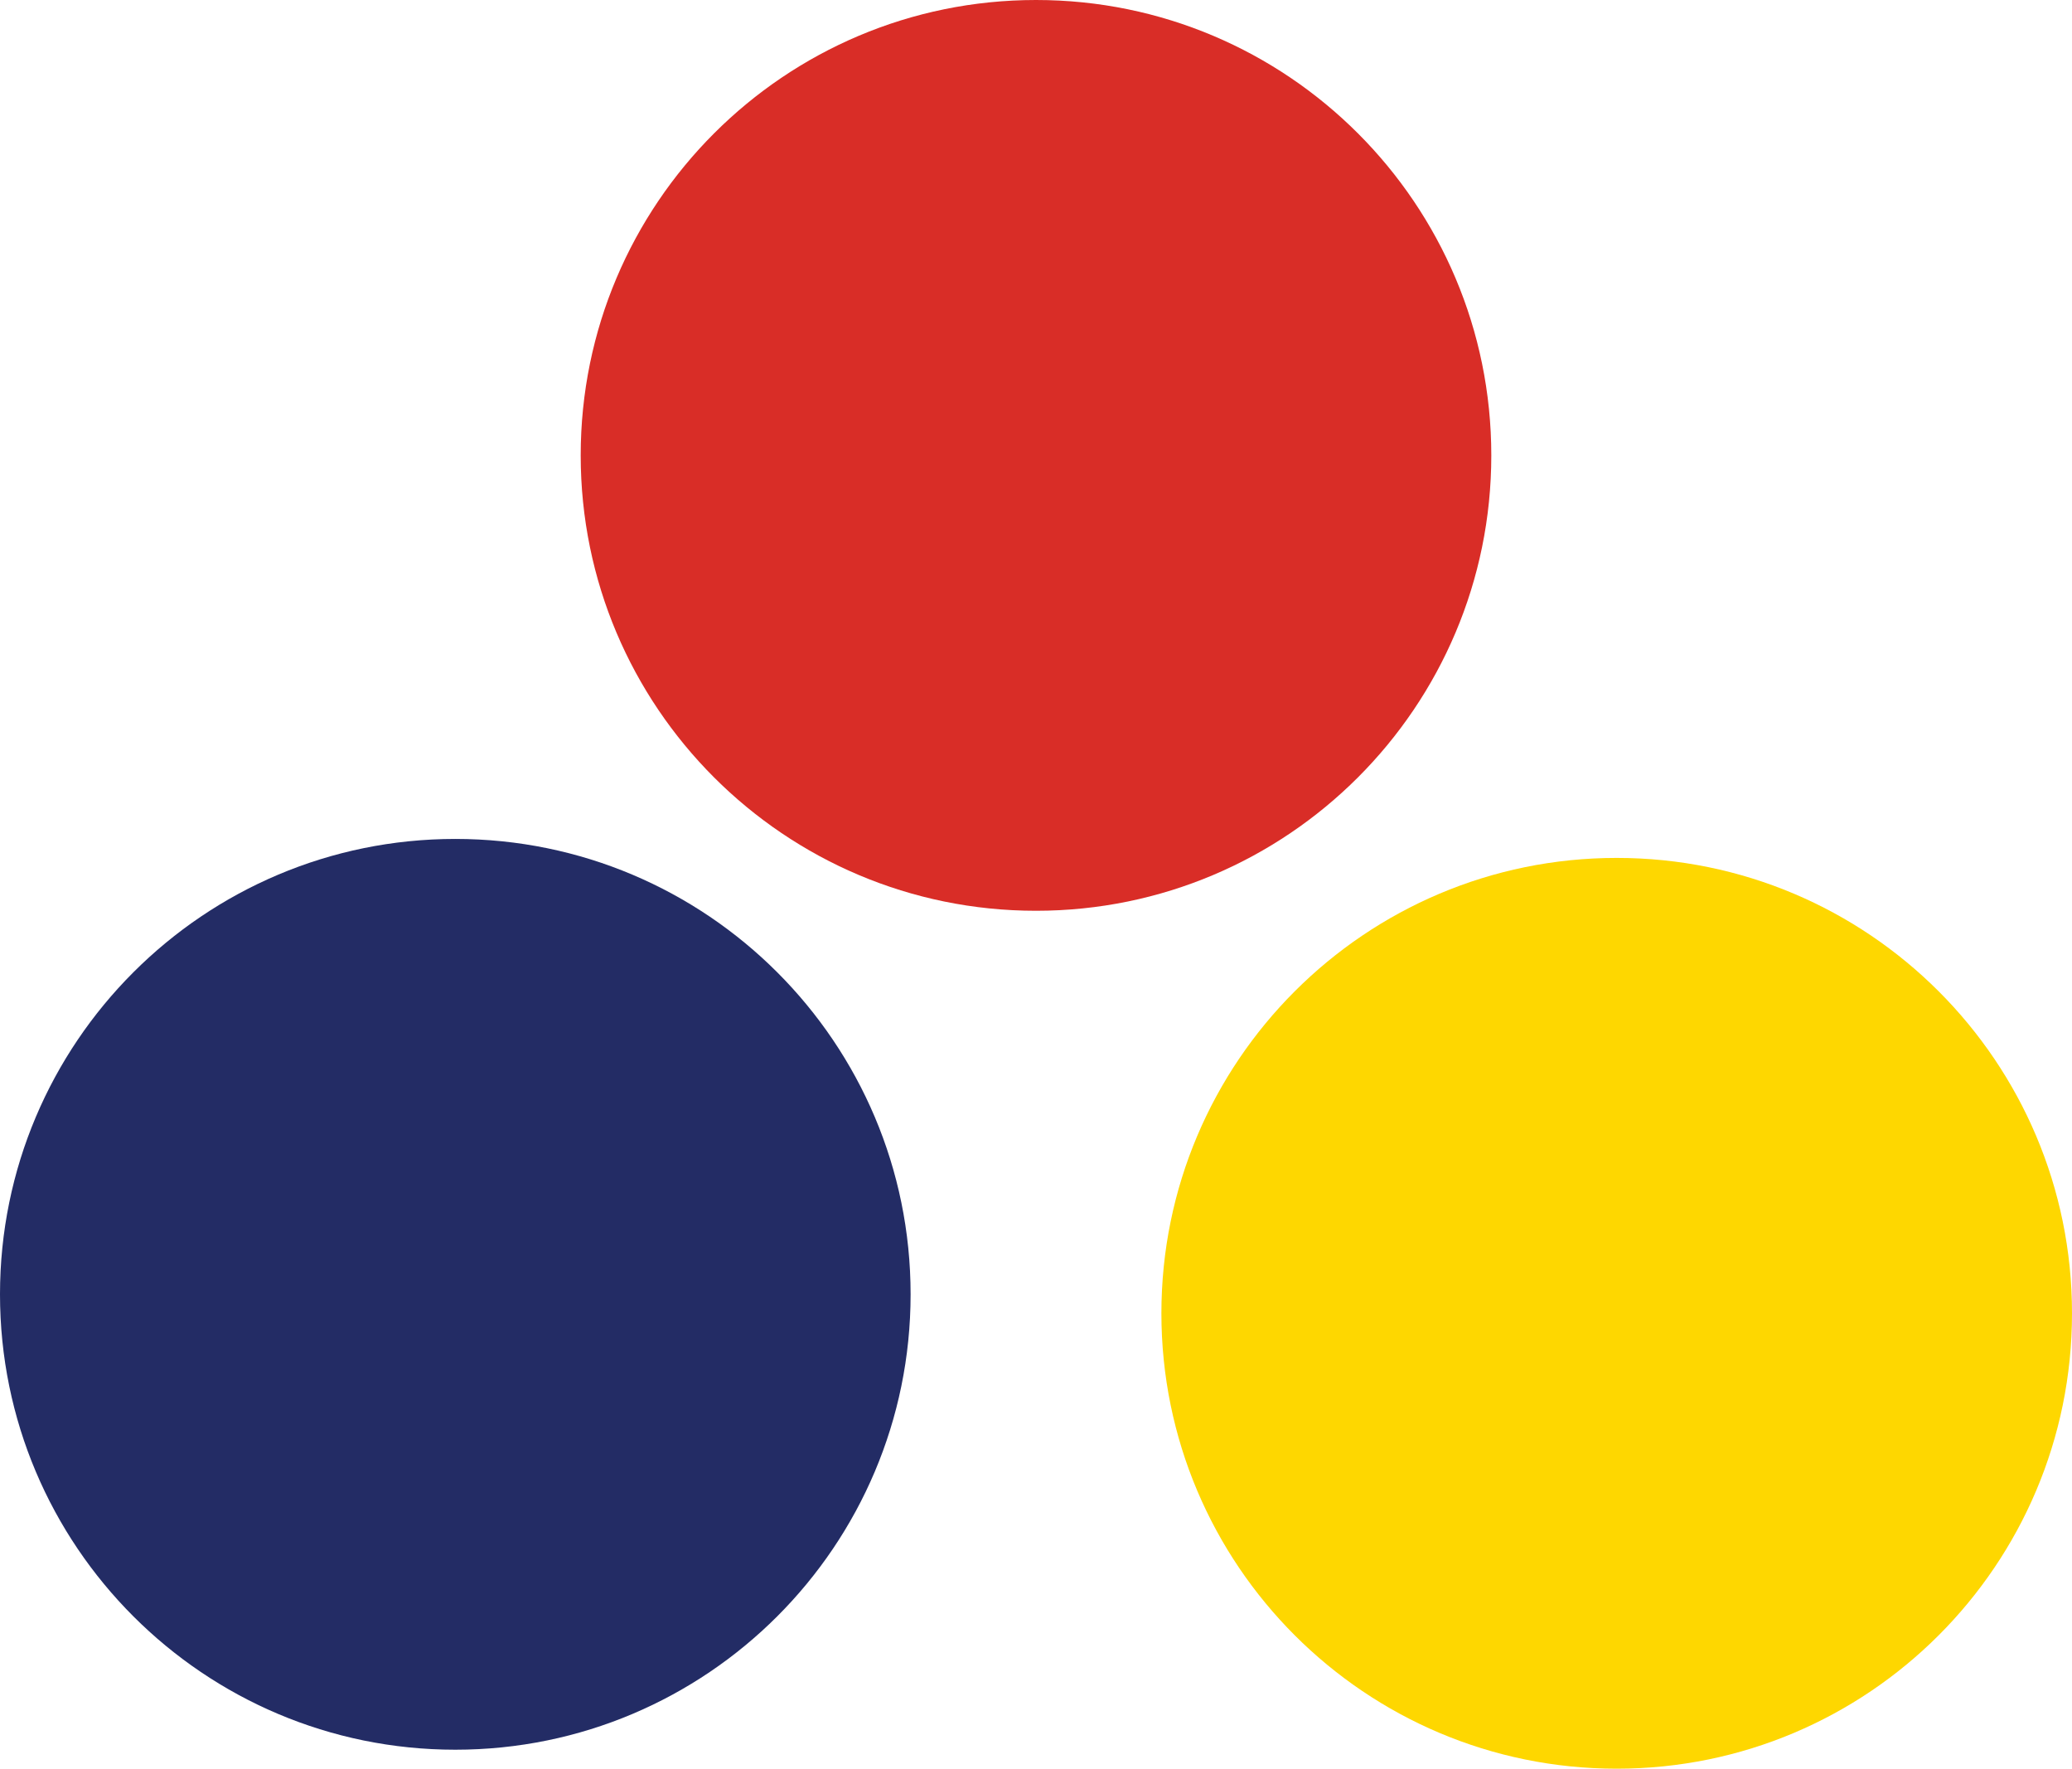
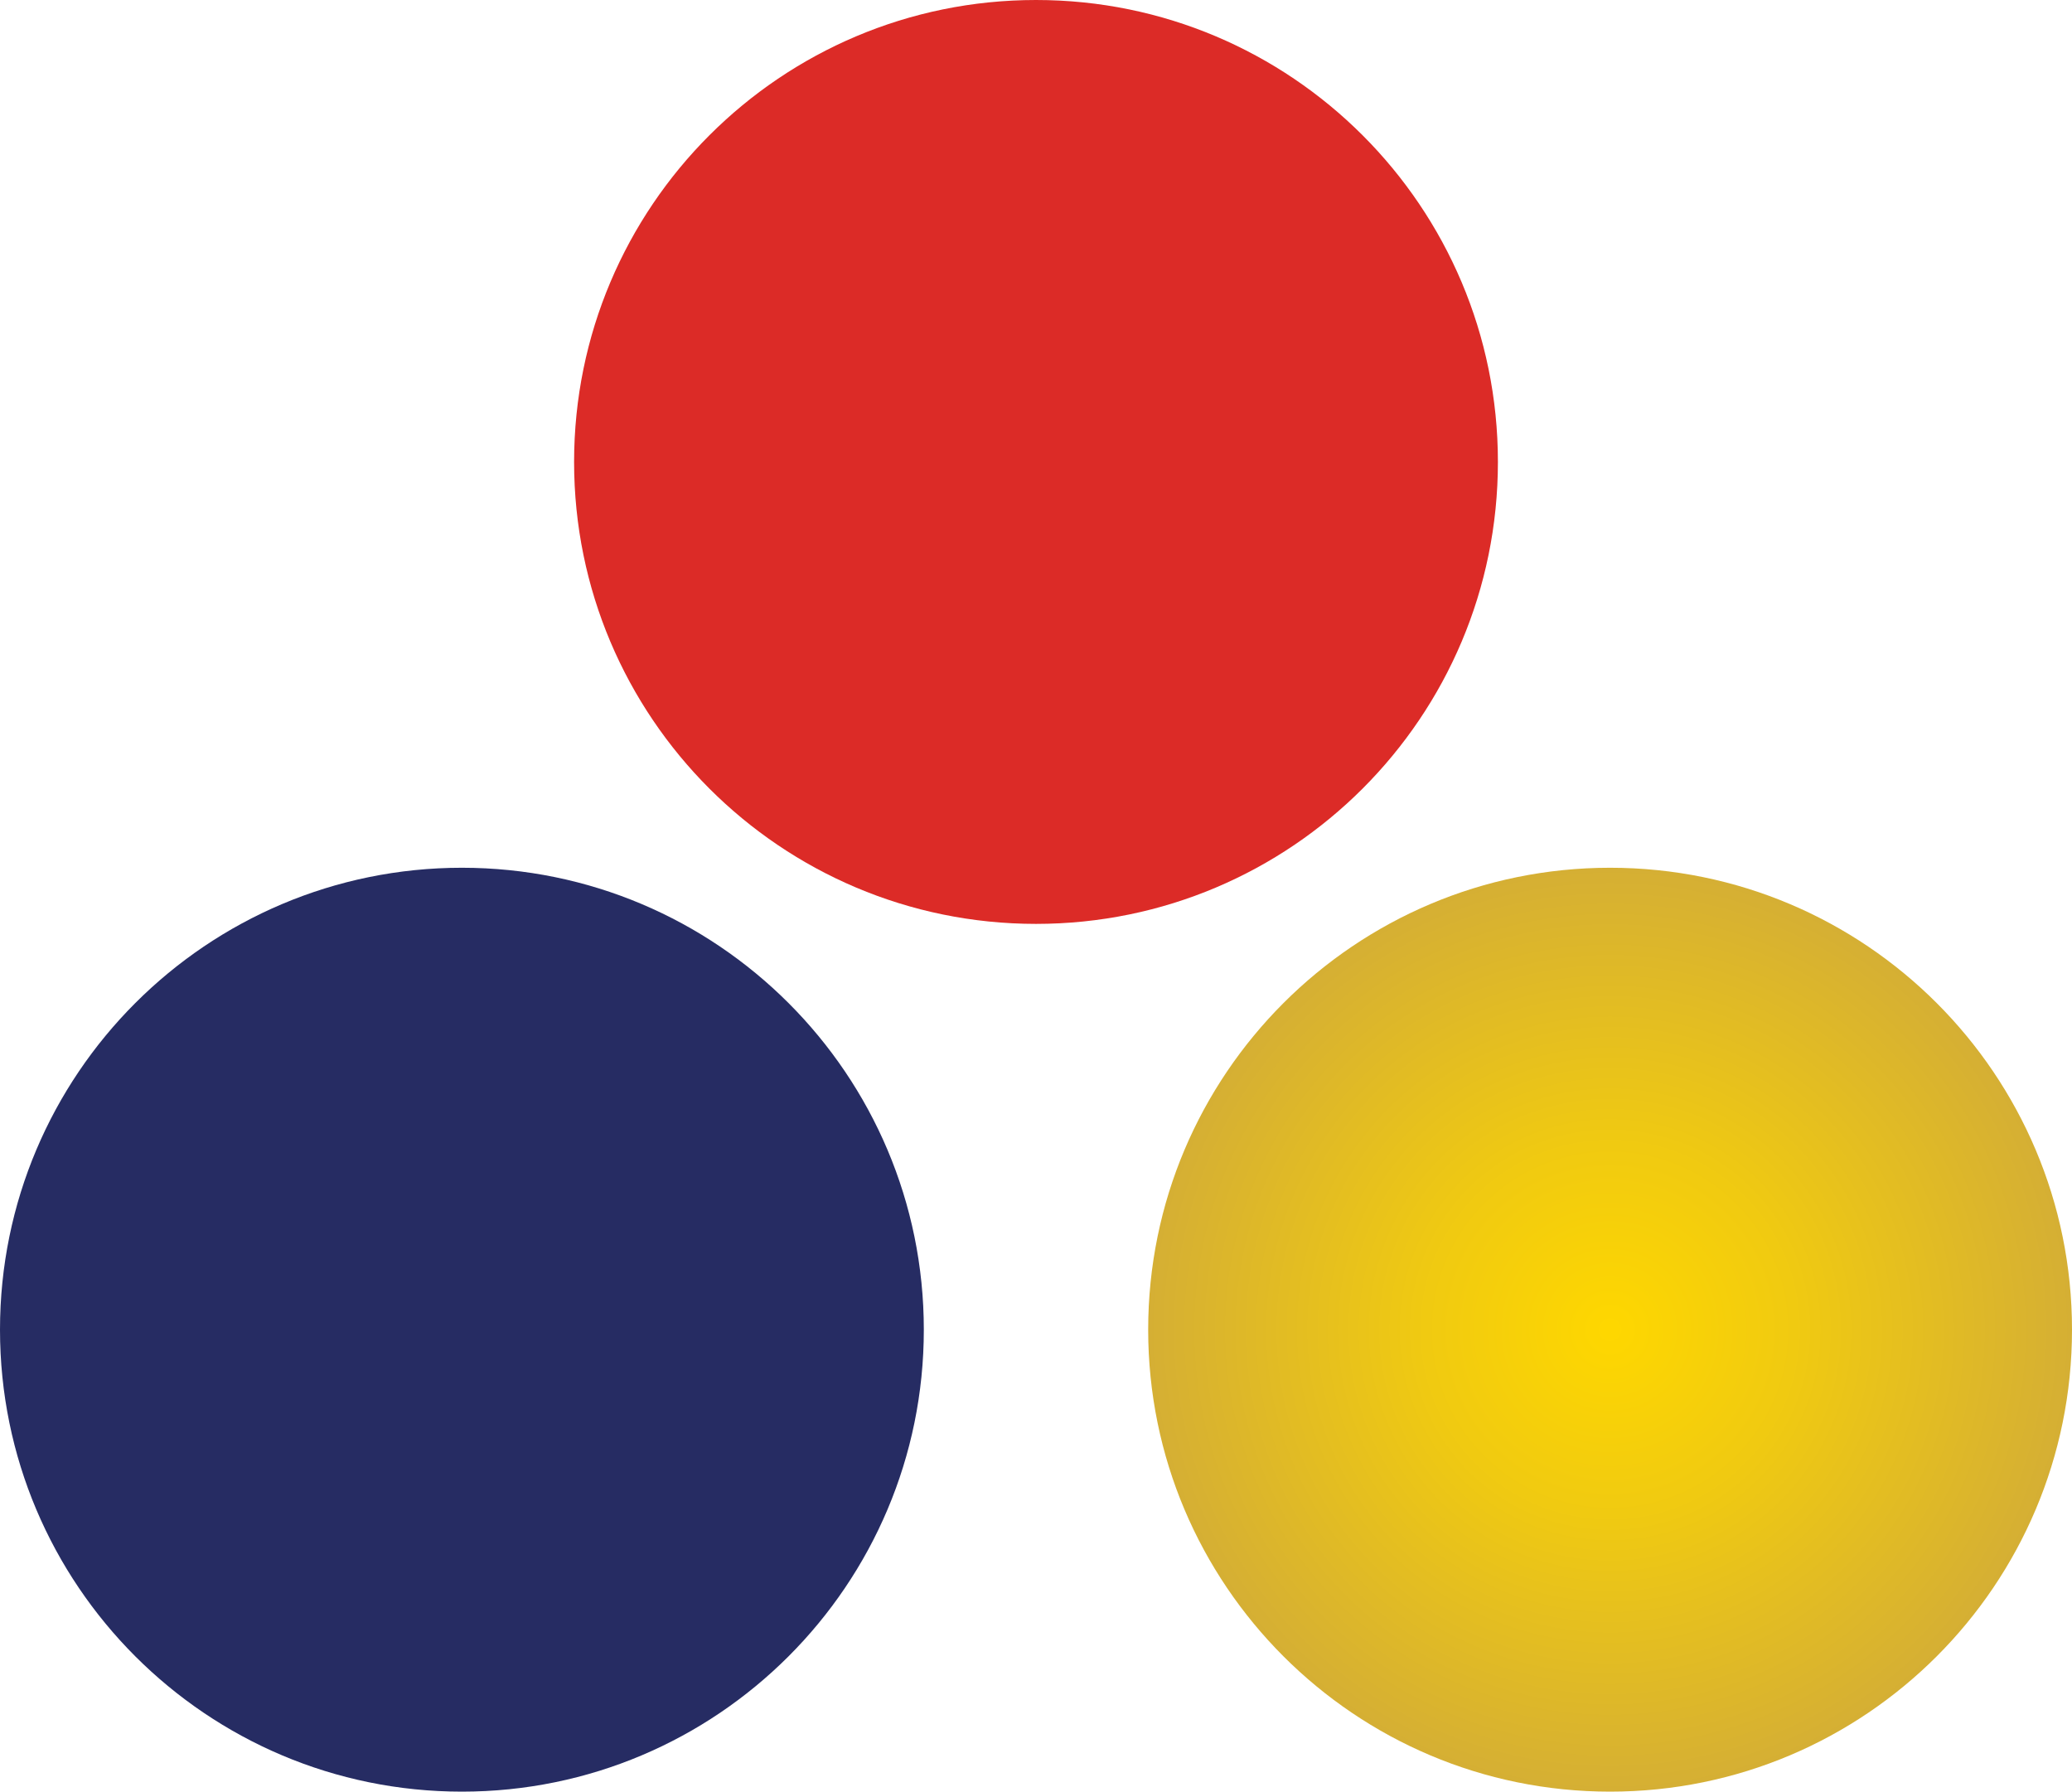
- <svg xmlns="http://www.w3.org/2000/svg" viewBox="0 0 492.4 420.24">
+ <svg xmlns="http://www.w3.org/2000/svg" viewBox="0 0 490.2 423.84">
  <defs>
-     <style>.cls-1{fill:#d92d27;}.cls-2{fill:#fed700;}.cls-3{fill:#232c65;}</style>
+     <style>.cls-1{fill:#262c63;}.cls-2{fill:#dc2b27;}.cls-3{fill:url(#radial-gradient);}</style>
+     <radialGradient id="radial-gradient" cx="380.92" cy="314.56" r="109.28" gradientUnits="userSpaceOnUse">
+       <stop offset="0.01" stop-color="#fed700" />
+       <stop offset="0.4" stop-color="#f0ca11" />
+       <stop offset="1" stop-color="#d5af34" />
+     </radialGradient>
  </defs>
  <g id="Layer_2" data-name="Layer 2">
    <g id="Layer_1-2" data-name="Layer 1">
-       <circle class="cls-1" cx="246.2" cy="108.2" r="108.2" />
-       <circle class="cls-2" cx="384.2" cy="312.04" r="108.2" />
-       <circle class="cls-3" cx="108.2" cy="307.53" r="108.2" />
+       <circle class="cls-1" cx="109.28" cy="314.56" r="109.28" />
+       <circle class="cls-2" cx="245.1" cy="109.28" r="109.28" />
+       <circle class="cls-3" cx="380.92" cy="314.56" r="109.28" />
    </g>
  </g>
</svg>
